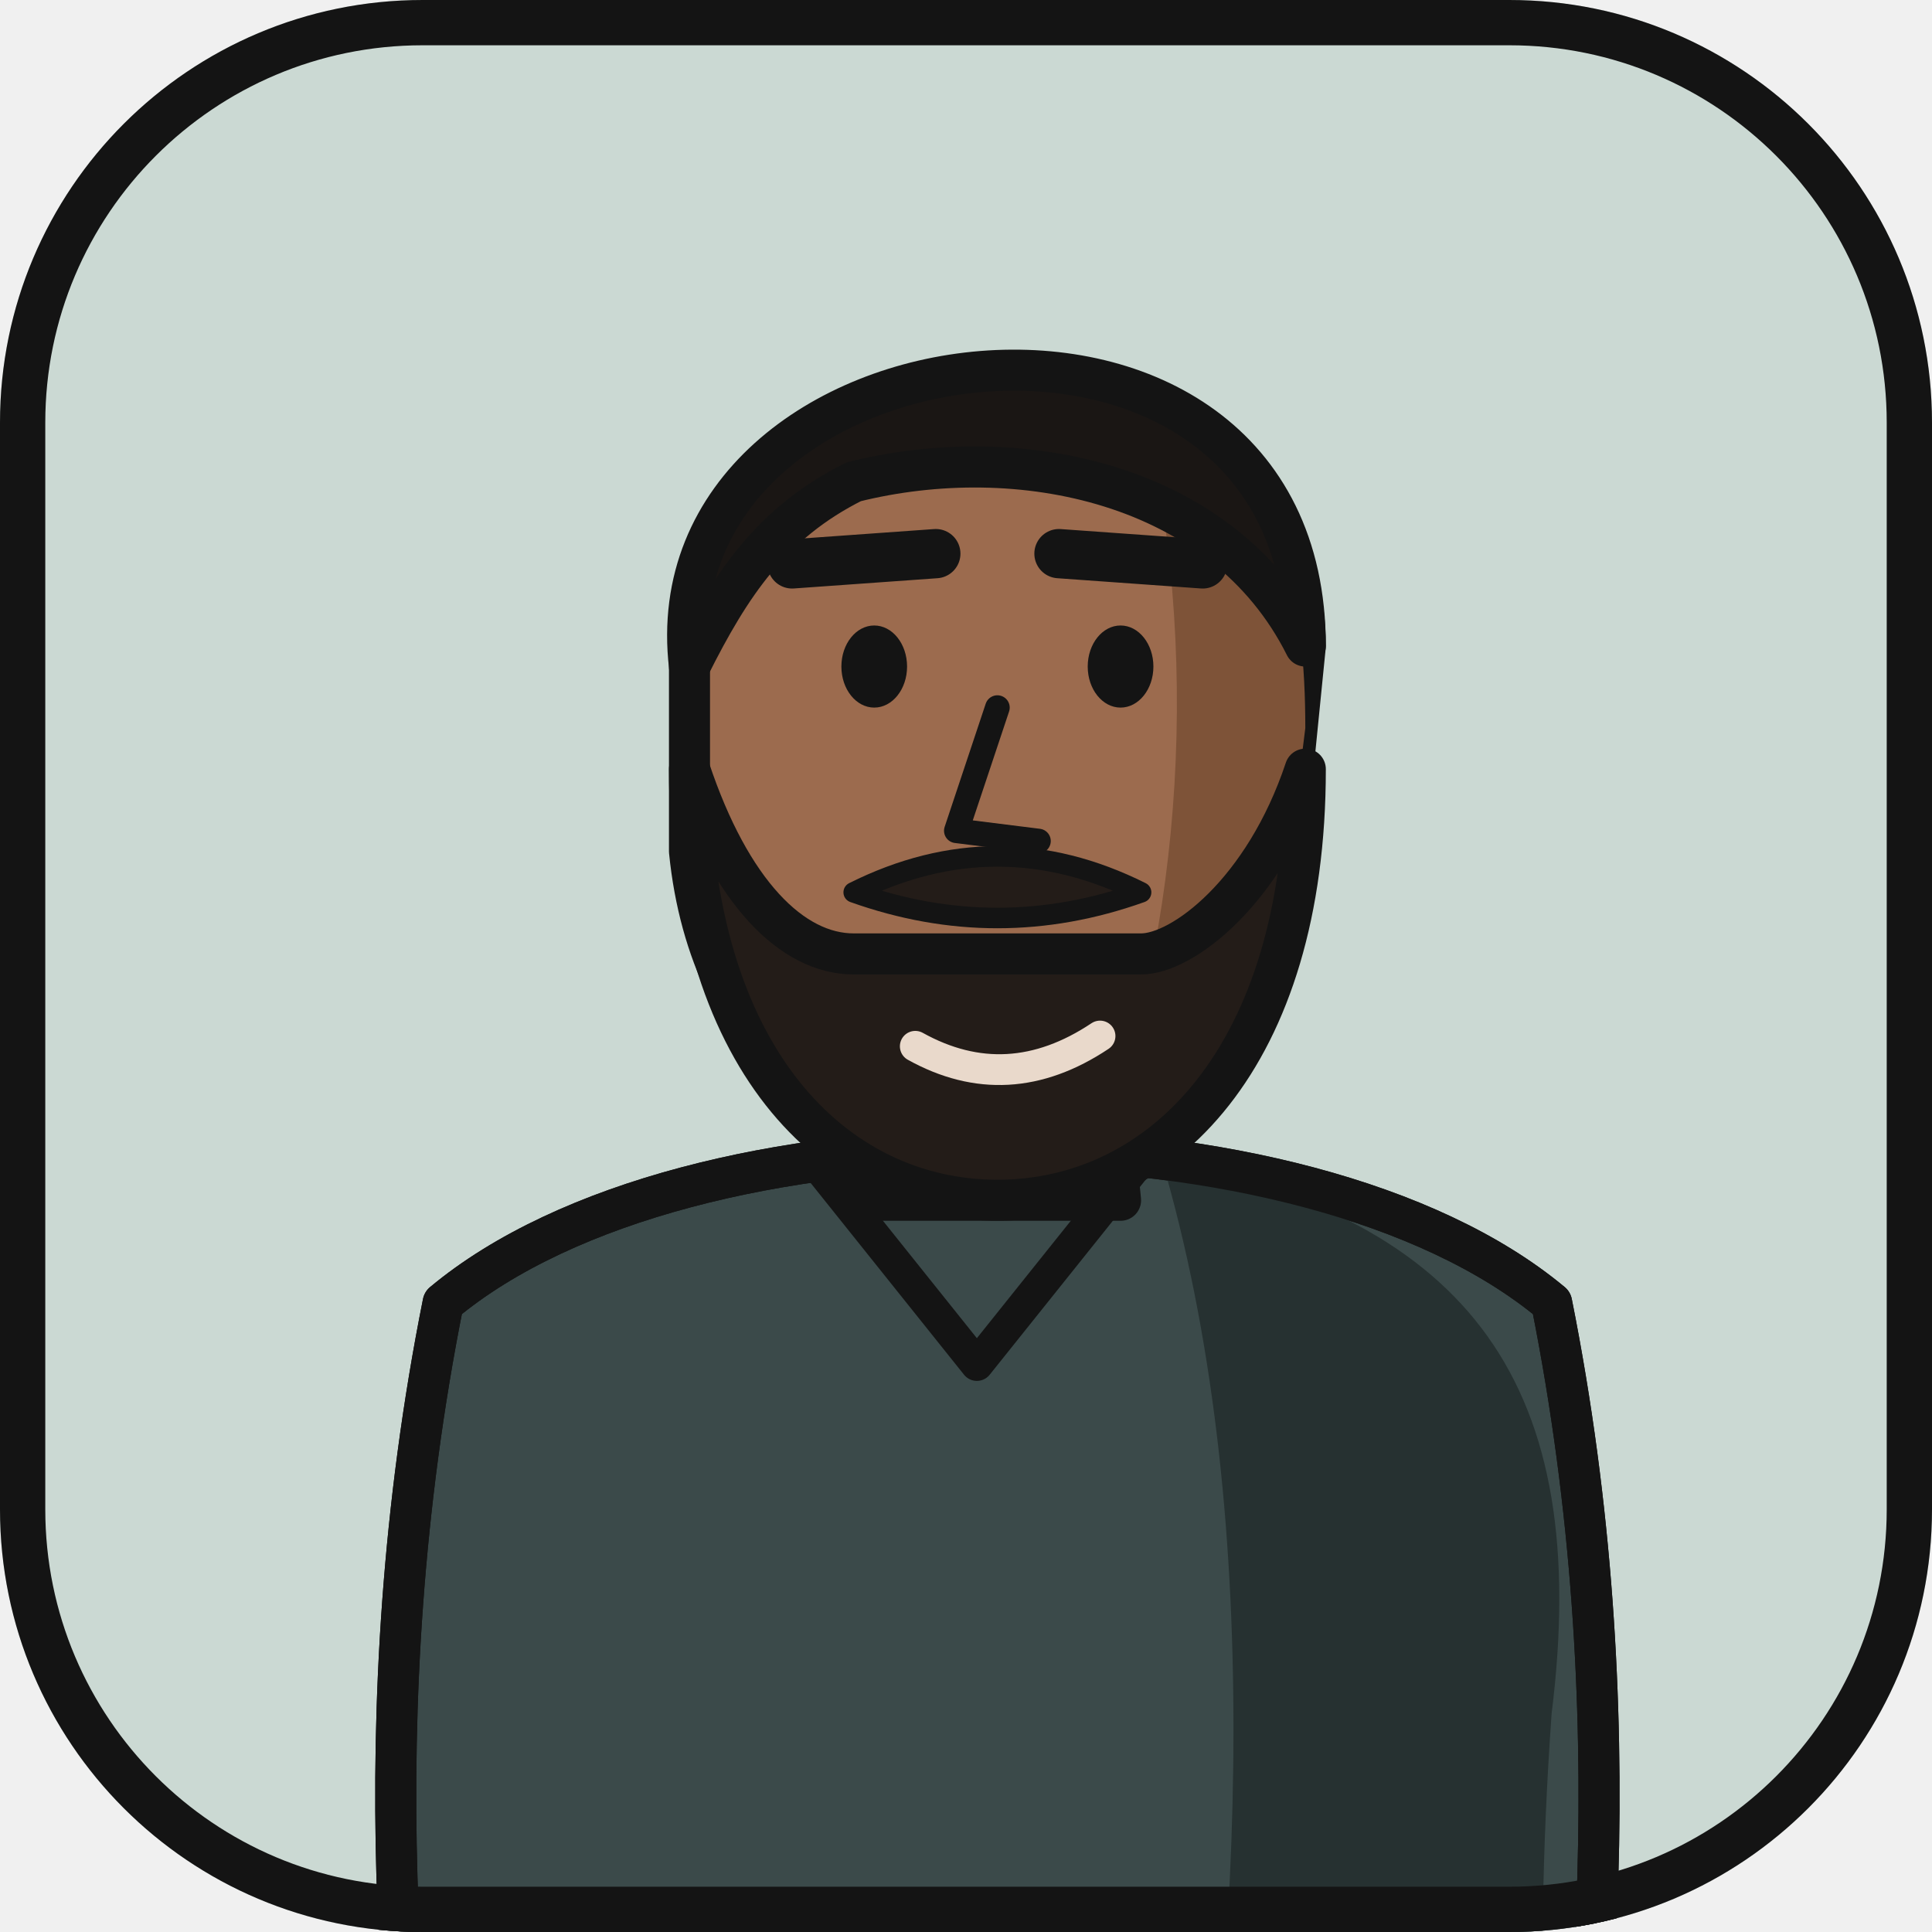
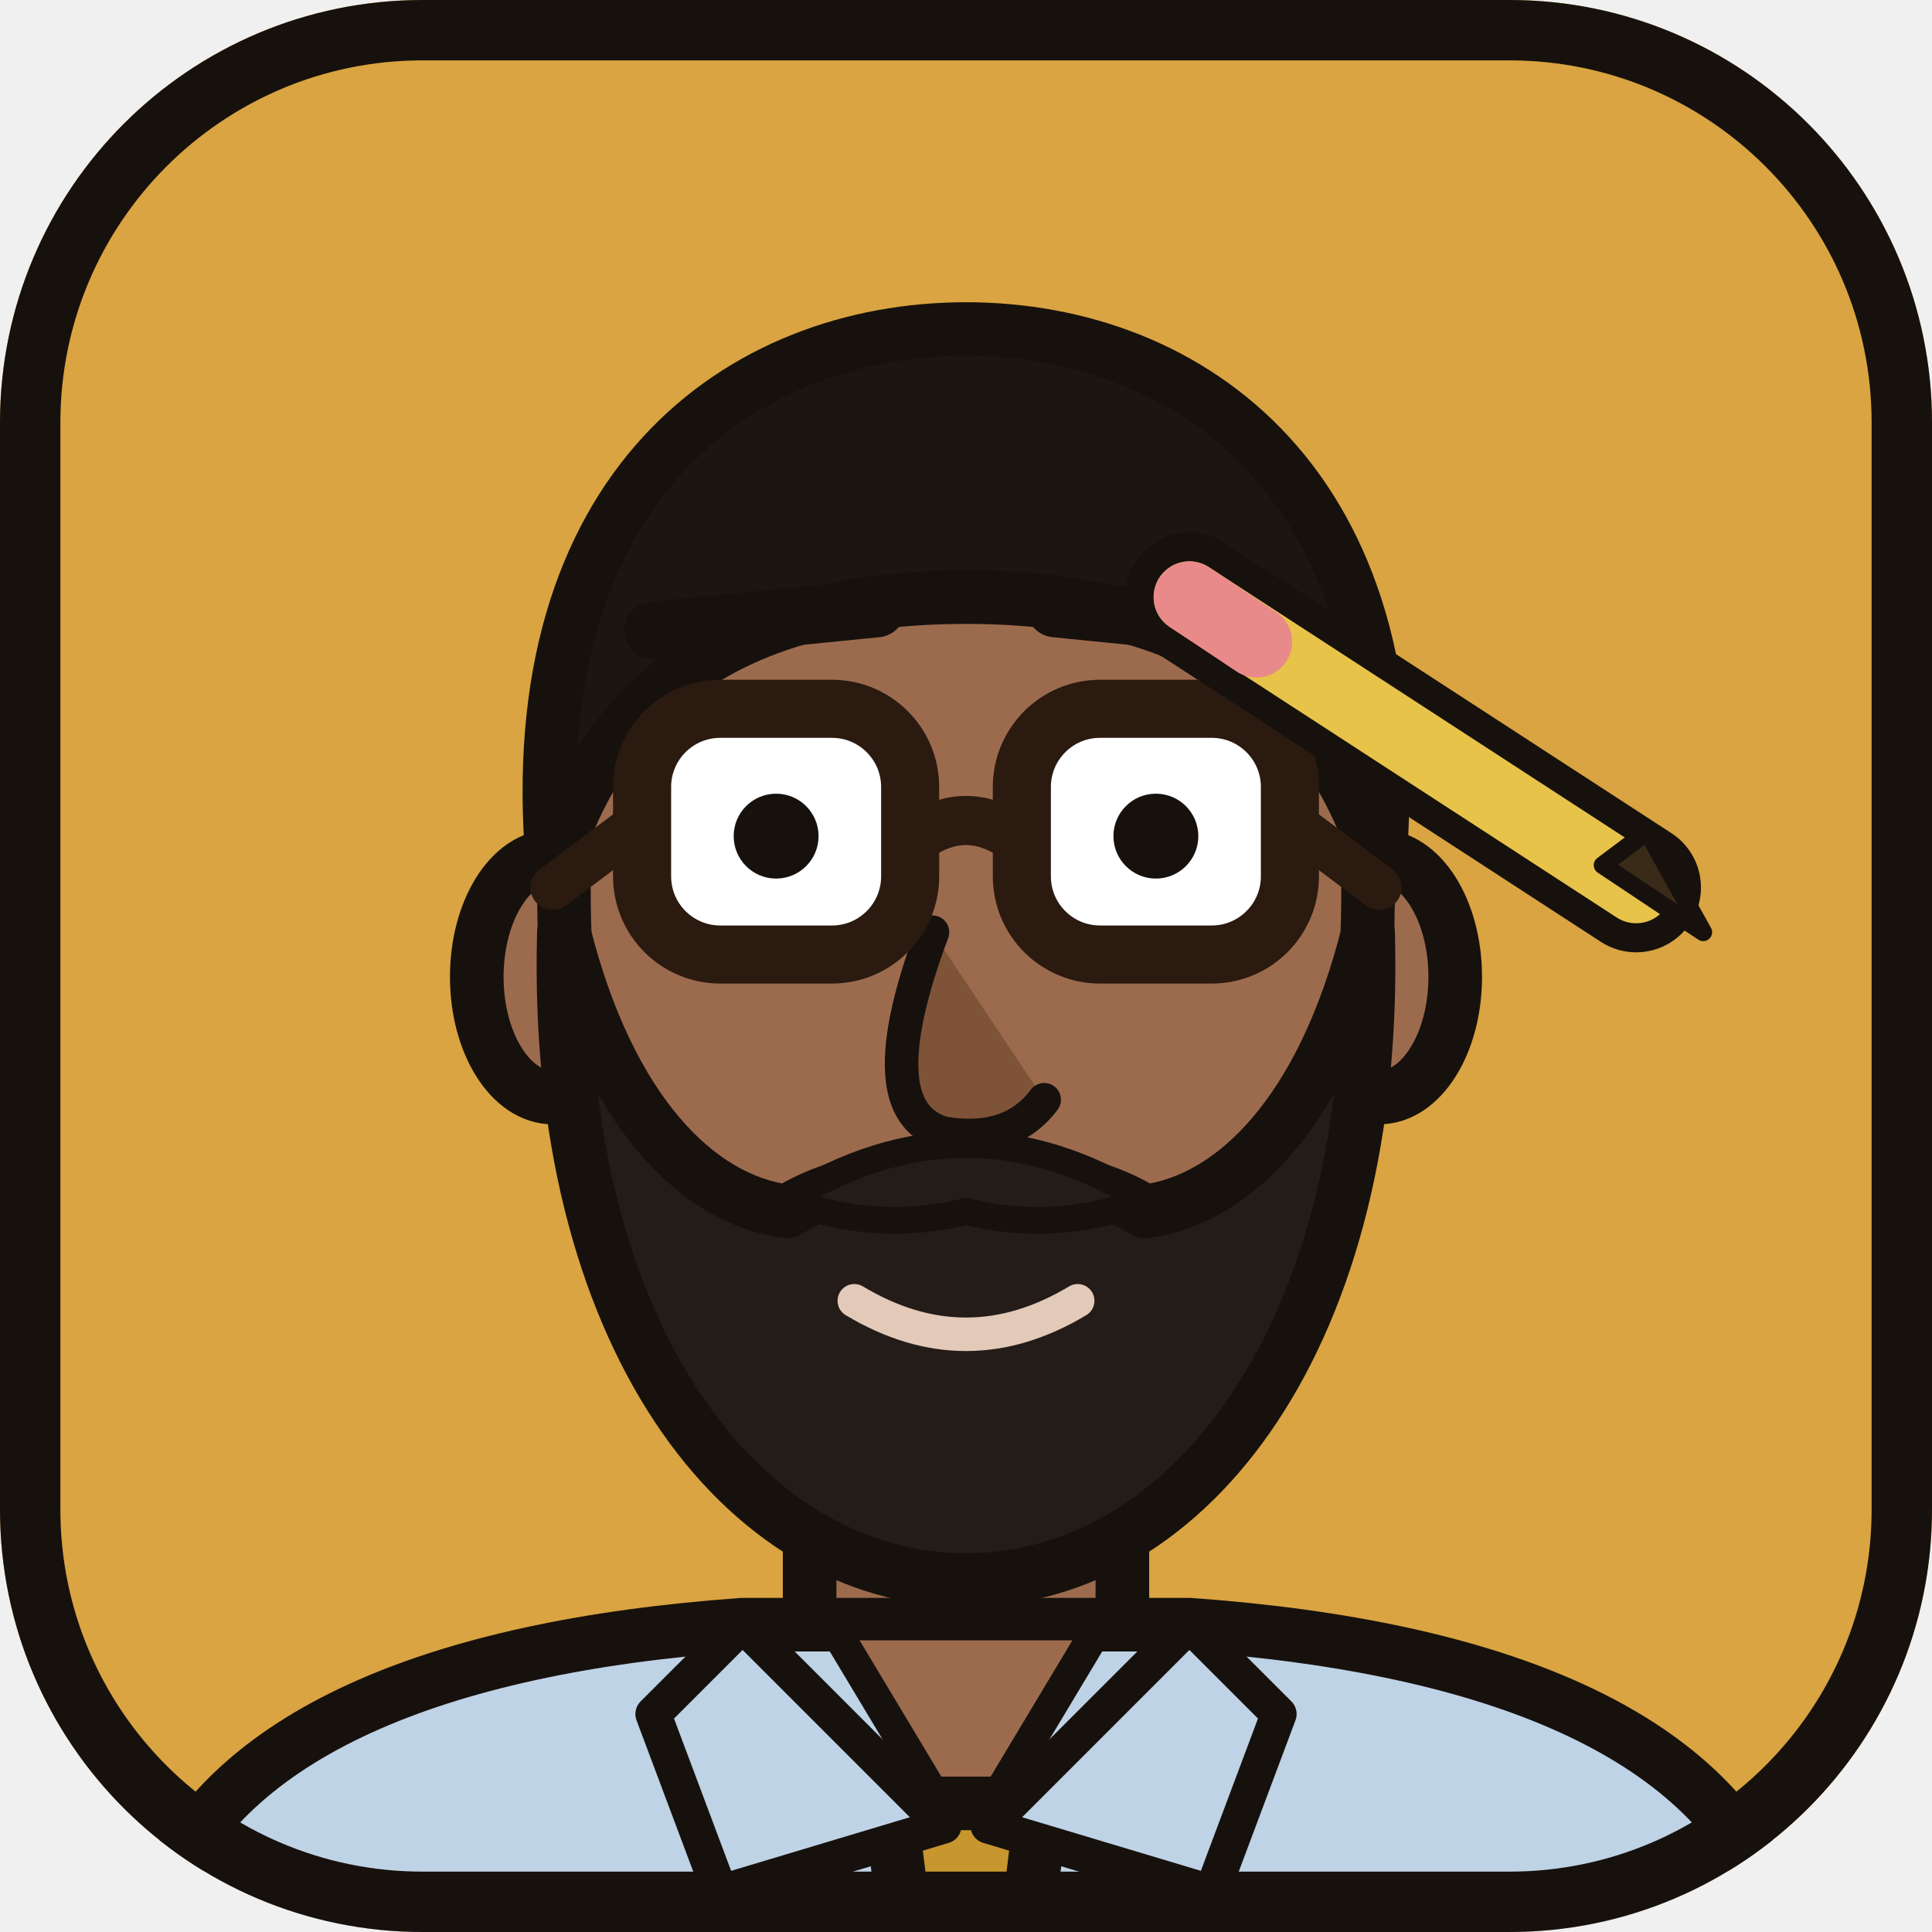
<svg xmlns="http://www.w3.org/2000/svg" viewBox="0 0 64 64" width="64" height="64" role="img" aria-label="John, Chief Engineer">
  <defs>
    <clipPath id="cw-john">
      <rect width="64" height="64" rx="14" />
    </clipPath>
  </defs>
-   <rect width="64" height="64" rx="14" fill="#CBD9D3" />
+   <rect width="64" height="64" rx="14" fill="#D9A441" />
  <g clip-path="url(#cw-john)">
-     <g transform="translate(-207 -101) scale(0.68)" stroke="#141414" stroke-width="2" stroke-linejoin="round" stroke-linecap="round">
-       <path d="M326,212 C322,232 324,250 326,262 L380,262 C382,250 384,232 380,212 C368,202 338,202 326,212 Z" fill="#3B4A4A" />
-       <path d="M361,205 C376,208 382,216 380,232 C379,246 380,254 380,262 L362,262 C365,243 366,222 361,205 Z" fill="#263131" stroke="none" />
-       <path d="M326,212 C322,232 324,250 326,262 L380,262 C382,250 384,232 380,212 C368,202 338,202 326,212 Z" fill="none" />
-       <path d="M344,205 L352,215 L360,205" fill="none" stroke-width="1.6" />
-       <path d="M347,197 L358,197 L359,207 L346,207 Z" fill="#9C6B4E" />
-       <path d="M338,180 C337,165 368,163 368,180 L367,190 C366,200 360,205 353,205 C346,205 339,200 338,190 Z" fill="#9C6B4E" />
-       <path d="M360,168 C367,171 368,178 368,184 L367,192 C365,199 362,202 358,204 C362,194 363,180 360,168 Z" fill="#7E5338" stroke="none" />
-       <path d="M338,186 C338,200 345,207 353,207 C361,207 368,200 368,186 C366,192 362,195 360,195 L346,195 C343,195 340,192 338,186 Z" fill="#231C18" />
-       <path d="M346,192 Q353,188.5 360,192 Q353,194.5 346,192 Z" fill="#231C18" stroke-width="1" />
-       <path d="M338,181 C336,164 368,160 368,180 C364,172 354,170 346,172 C342,174 340,177 338,181 Z" fill="#1A1614" />
-       <path d="M353,183 L351,189 L355,189.5" fill="none" stroke-width="1.2" />
-       <path d="M343,176 L350,175.5 M356,175.5 L363,176" fill="none" stroke-width="2.4" />
-       <ellipse cx="347" cy="181" rx="1.6" ry="2" fill="#141414" stroke="none" />
-       <ellipse cx="359" cy="181" rx="1.6" ry="2" fill="#141414" stroke="none" />
-       <path d="M349,199.5 Q353.5,202 358,199" fill="none" stroke="#E9D9CB" stroke-width="1.5" />
+     <g transform="translate(32 96) scale(0.74)" stroke="#17110D" stroke-width="2.4" stroke-linejoin="round" stroke-linecap="round">
+       <path d="M-7,-64 L-7,-52 L7,-52 L7,-64 Z" fill="#9C6B4E" />
+       <path d="M-10,-57 C-24,-56 -33,-52 -36,-45 C-38,-30 -37,-12 -35,6 L35,6 C37,-12 38,-30 36,-45 C33,-52 24,-56 10,-57 Z" fill="#BFD3E6" />
+       <path d="M-6,-57 L0,-47 L6,-57 Z" fill="#9C6B4E" stroke-width="1.4" />
+       <path d="M-3.4,-49 L3.4,-49 L2.6,-42.5 L-2.6,-42.5 Z" fill="#C8962E" />
+       <path d="M-2.6,-42.5 L2.6,-42.5 L5.5,4 L-5.5,4 Z" fill="#C8962E" />
+       <path d="M-3,-36 L3,-36 M-3.6,-28 L3.6,-28 M-4.2,-20 L4.2,-20 M-4.8,-12 L4.8,-12" stroke="#A97A22" stroke-width="1.2" />
+       <path d="M-10,-57 L-1,-48 L-11,-45 L-14,-53 Z M10,-57 L1,-48 L11,-45 L14,-53 Z" fill="#BFD3E6" stroke-width="1.6" />
+       <path d="M12,-34 L27,-34 L27,-20 L12,-20 Z" fill="#9FB7CE" stroke-width="1.4" />
+       <rect x="13.7" y="-40" width="2.6" height="9" rx="1" fill="#B23A2E" stroke-width="0.9" />
+       <rect x="17.7" y="-40" width="2.6" height="9" rx="1" fill="#1F4E8C" stroke-width="0.9" />
+       <rect x="21.7" y="-40" width="2.6" height="9" rx="1" fill="#17110D" stroke-width="0.9" />
+       <path d="M12.5,-33 L26.5,-33 L26.5,-27 L12.5,-27 Z" fill="#F4F1EA" stroke-width="1.2" />
+       <path d="M-30,-20 Q-26,-17 -22,-20 M20,-4 Q24,-1 28,-4" fill="none" stroke="#9FB7CE" stroke-width="1.4" />
+       <g class="head">
+         <ellipse cx="-18.5" cy="-86" rx="3.4" ry="5.4" fill="#9C6B4E" />
+         <ellipse cx="18.5" cy="-86" rx="3.4" ry="5.4" fill="#9C6B4E" />
+         <path d="M-18,-90 C-18,-106 -10,-112 0,-112 C10,-112 18,-106 18,-90 C18,-74 12,-62 0,-62 C-12,-62 -18,-74 -18,-90 Z" fill="#9C6B4E" />
+         <path d="M-18.5,-91 C-20,-108 -10,-115 0,-115 C10,-115 20,-108 18.5,-91 C16,-99 10,-103 0,-103 C-10,-103 -16,-99 -18.5,-91 Z" fill="#1C1612" />
+         <path d="M-18,-88 C-18.5,-70 -10,-59 0,-59 C10,-59 18.5,-70 18,-88 C16,-80 12,-76 8,-75.5 C4,-78 -4,-78 -8,-75.5 C-12,-76 -16,-80 -18,-88 Z" fill="#231C18" />
+         <path d="M-8,-76 Q0,-81 8,-76 Q4,-74.5 0,-75.5 Q-4,-74.5 -8,-76 Z" fill="#231C18" stroke-width="1.2" />
+         <path d="M-5,-71.5 Q0,-68.5 5,-71.5" fill="none" stroke="#E2C9B8" stroke-width="1.5" />
+         <path d="M-1.5,-88 Q-4.5,-80 -1,-79 Q2,-78.5 3.5,-80.5" fill="#7E5338" stroke-width="1.5" />
+         <path d="M-2.5,-92 Q0,-94 2.5,-92" fill="none" stroke="#2B1A10" stroke-width="2.2" />
+         <path d="M-14.5,-93 L-18.5,-90 M14.5,-93 L18.5,-90" fill="none" stroke="#2B1A10" stroke-width="2" />
+         <rect x="-14.5" y="-98" width="12" height="11" rx="3.5" fill="#FFFFFF" stroke="#2B1A10" stroke-width="2.6" />
+         <circle cx="-8.5" cy="-92.3" r="1.9" fill="#17110D" stroke="none" />
+         <rect x="2.5" y="-98" width="12" height="11" rx="3.5" fill="#FFFFFF" stroke="#2B1A10" stroke-width="2.6" />
+         <circle cx="8.5" cy="-92.3" r="1.9" fill="#17110D" stroke="none" />
+         <g class="blink" opacity="0">
+           <rect x="-13.2" y="-96.7" width="9.4" height="8.4" rx="2.4" fill="#9C6B4E" stroke="none" />
+           <rect x="3.8" y="-96.7" width="9.4" height="8.4" rx="2.4" fill="#9C6B4E" stroke="none" />
+           <path d="M-13,-91.5 L-4,-91.5 M4,-91.5 L13,-91.5" stroke-width="1.4" />
+         </g>
+         <path d="M-14,-101.5 L-4,-102.5 M4,-102.5 L14,-101.5" fill="none" stroke-width="2.6" />
+         <g>
+           <path d="M10,-103 L30,-90" fill="none" stroke="#17110D" stroke-width="5.8" stroke-linecap="round" stroke-linejoin="round" />
+           <path d="M10,-103 L30,-90" fill="none" stroke="#E8C34A" stroke-width="3.2" stroke-linecap="round" stroke-linejoin="round" />
+           <path d="M28.5,-91 L33,-88 L30.5,-92.5 Z" fill="#3A2A18" stroke-width="0.8" />
+           <path d="M10,-103 L13,-101" stroke="#E98A8A" stroke-width="3.2" />
+         </g>
+       </g>
    </g>
  </g>
-   <rect x="0.75" y="0.75" width="62.5" height="62.5" rx="13.25" fill="none" stroke="#141414" stroke-width="1.5" />
+   <rect x="1" y="1" width="62" height="62" rx="13" fill="none" stroke="#17110D" stroke-width="2" />
</svg>
